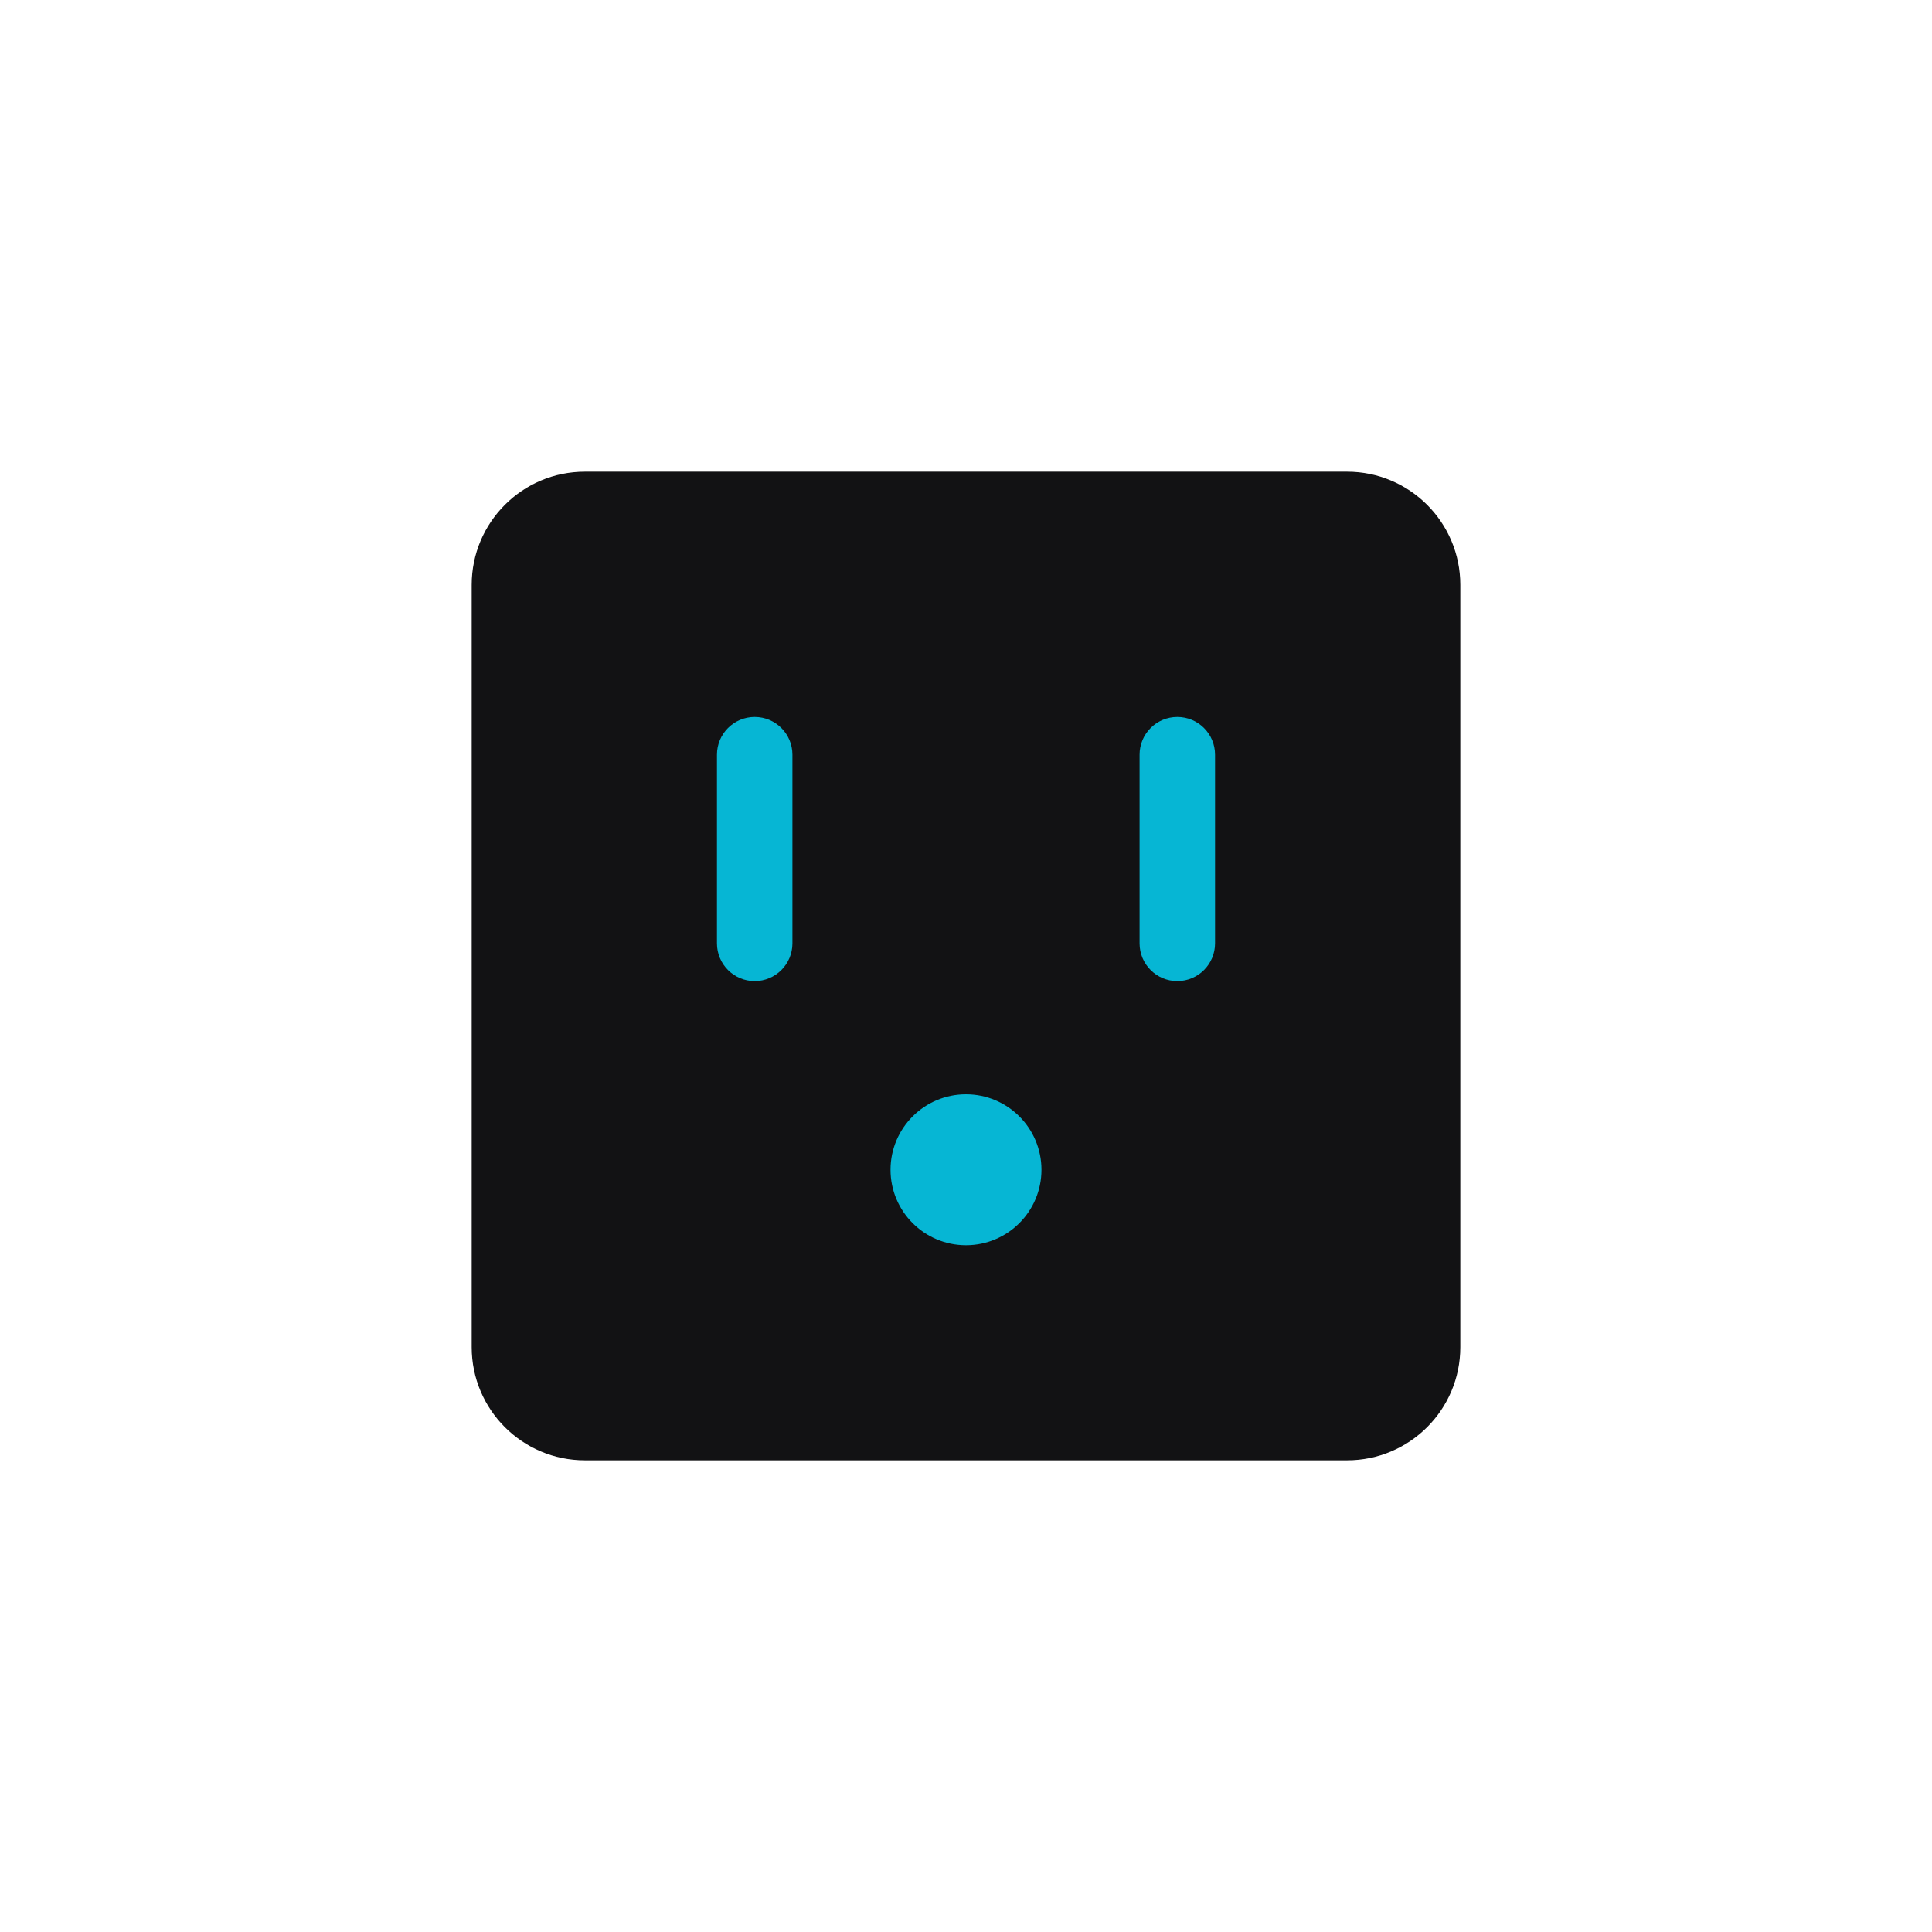
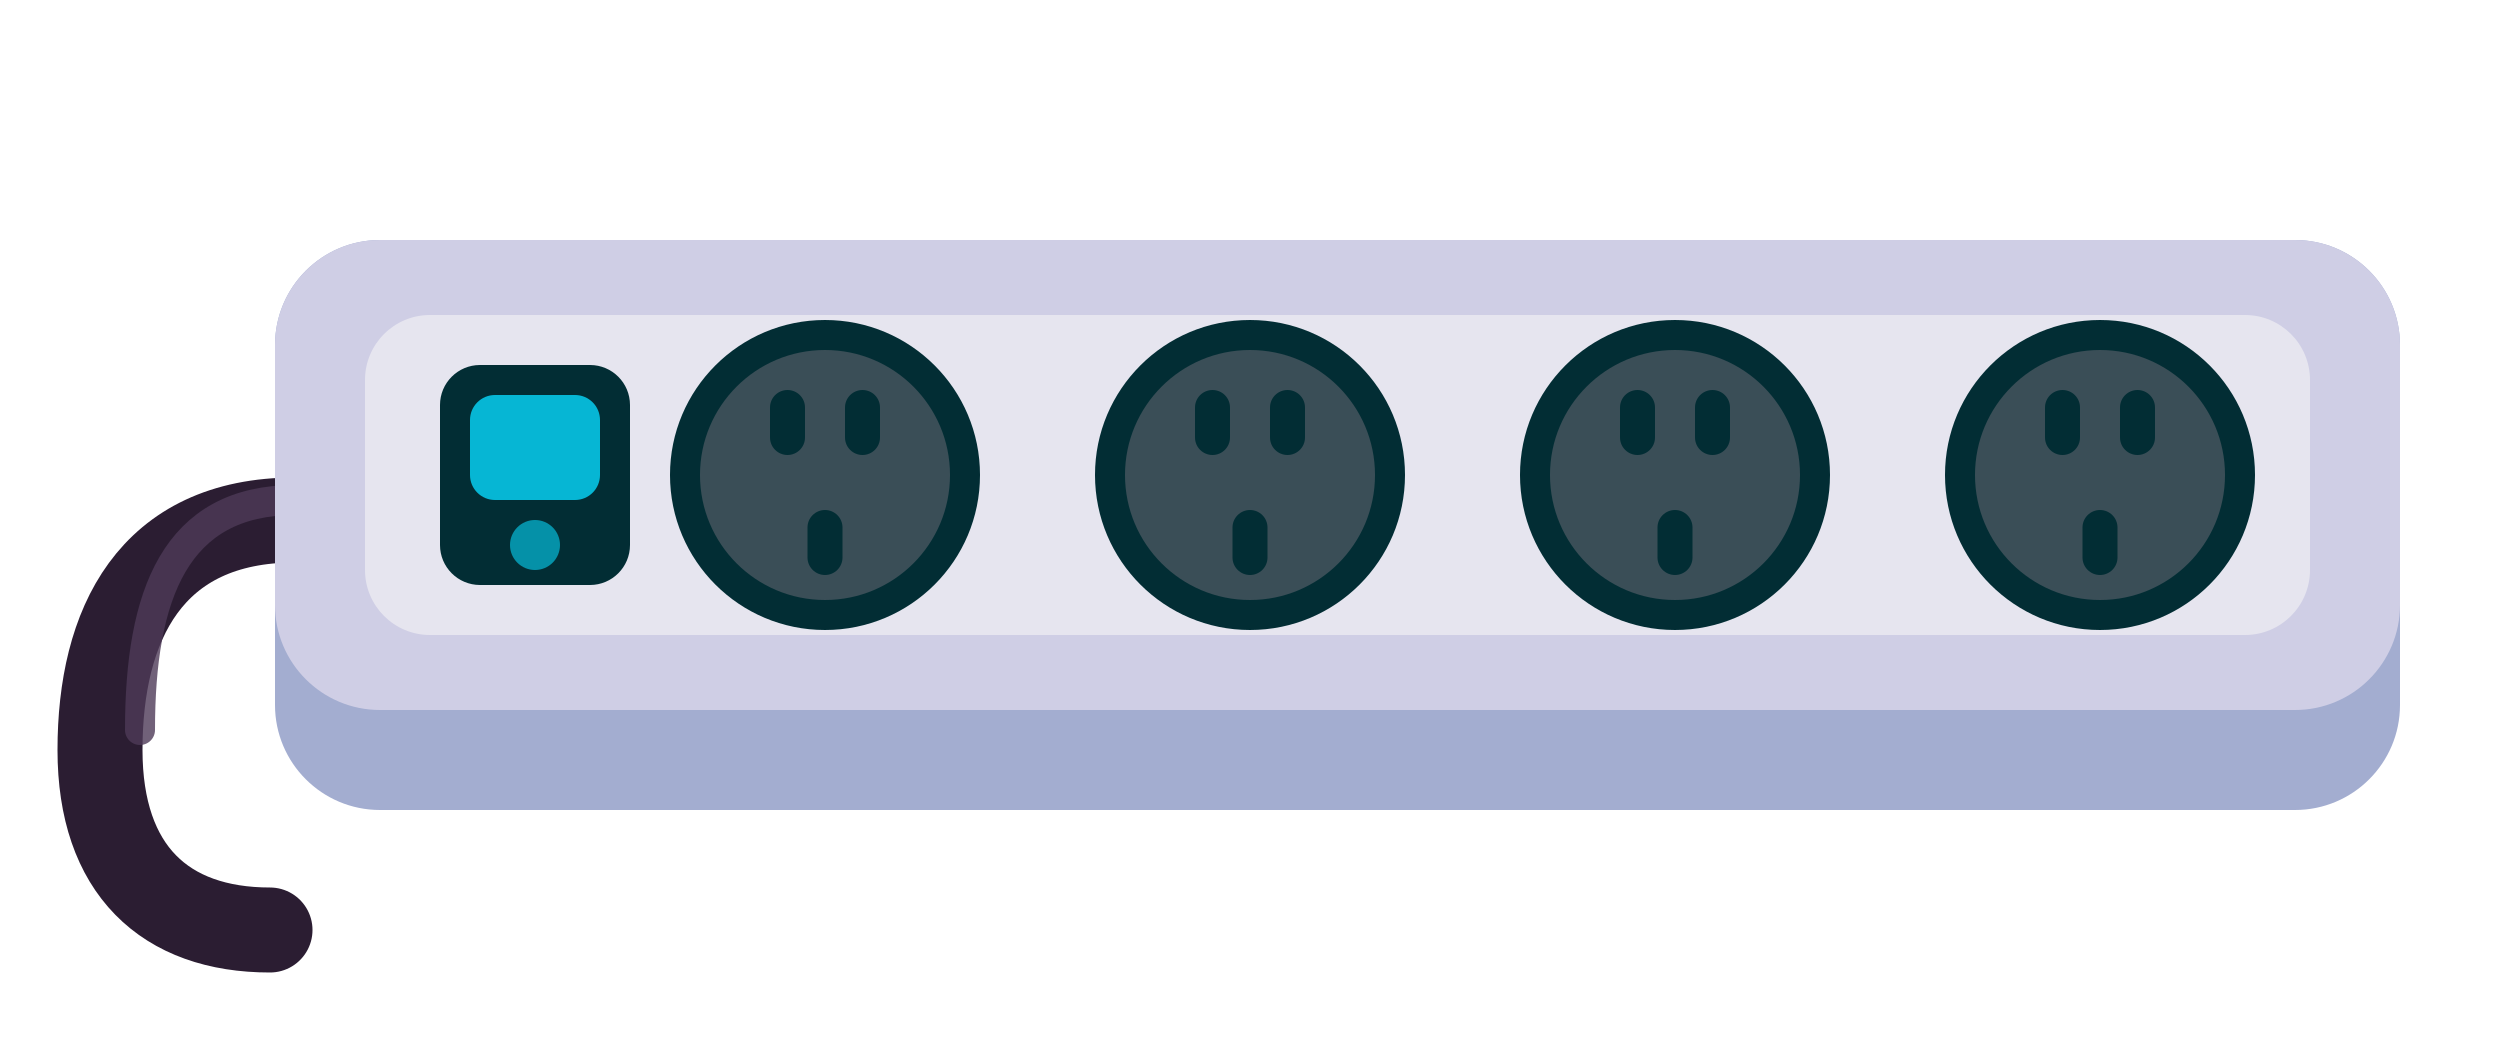
- <svg xmlns="http://www.w3.org/2000/svg" width="1024" height="1024" viewBox="0 0 1024 1024">
-   <rect x="250" y="250" width="524" height="524" rx="60" fill="#121214" />
-   <rect x="380" y="380" width="40" height="140" rx="20" fill="#06B6D4" />
-   <rect x="604" y="380" width="40" height="140" rx="20" fill="#06B6D4" />
-   <circle cx="512" cy="620" r="40" fill="#06B6D4" />
+ <svg xmlns="http://www.w3.org/2000/svg" width="1000" height="420" viewBox="0 0 1000 420">
+   <path d="M118 208 C 60 208 40 250 40 300 C 40 348 66 372 108 372" fill="none" stroke="#2b1d32" stroke-width="34" stroke-linecap="round" />
+   <path d="M118 200 C 70 200 56 238 56 292" fill="none" stroke="#4d3a57" stroke-width="12" stroke-linecap="round" opacity="0.8" />
+   <rect x="110" y="96" width="850" height="228" rx="42" fill="#a3add0" />
+   <rect x="110" y="96" width="850" height="188" rx="42" fill="#cfcee5" />
+   <rect x="146" y="126" width="778" height="128" rx="26" fill="#e6e5ef" />
+   <g>
+     <g fill="#022d34">
+       <circle cx="330" cy="190" r="62" />
+       <circle cx="500" cy="190" r="62" />
+       <circle cx="670" cy="190" r="62" />
+       <circle cx="840" cy="190" r="62" />
+     </g>
+     <g fill="#3a4e57">
+       <circle cx="330" cy="190" r="50" />
+       <circle cx="500" cy="190" r="50" />
+       <circle cx="670" cy="190" r="50" />
+       <circle cx="840" cy="190" r="50" />
+     </g>
+     <g fill="#022d34">
+       <rect x="308" y="156" width="14" height="26" rx="7" />
+       <rect x="338" y="156" width="14" height="26" rx="7" />
+       <rect x="323" y="204" width="14" height="26" rx="7" />
+       <rect x="478" y="156" width="14" height="26" rx="7" />
+       <rect x="508" y="156" width="14" height="26" rx="7" />
+       <rect x="493" y="204" width="14" height="26" rx="7" />
+       <rect x="648" y="156" width="14" height="26" rx="7" />
+       <rect x="678" y="156" width="14" height="26" rx="7" />
+       <rect x="663" y="204" width="14" height="26" rx="7" />
+       <rect x="818" y="156" width="14" height="26" rx="7" />
+       <rect x="848" y="156" width="14" height="26" rx="7" />
+       <rect x="833" y="204" width="14" height="26" rx="7" />
+     </g>
+   </g>
+   <rect x="176" y="146" width="76" height="88" rx="16" fill="#022d34" />
+   <rect x="188" y="158" width="52" height="42" rx="10" fill="#06b6d4" />
+   <circle cx="214" cy="218" r="10" fill="#0591a8" />
</svg>
